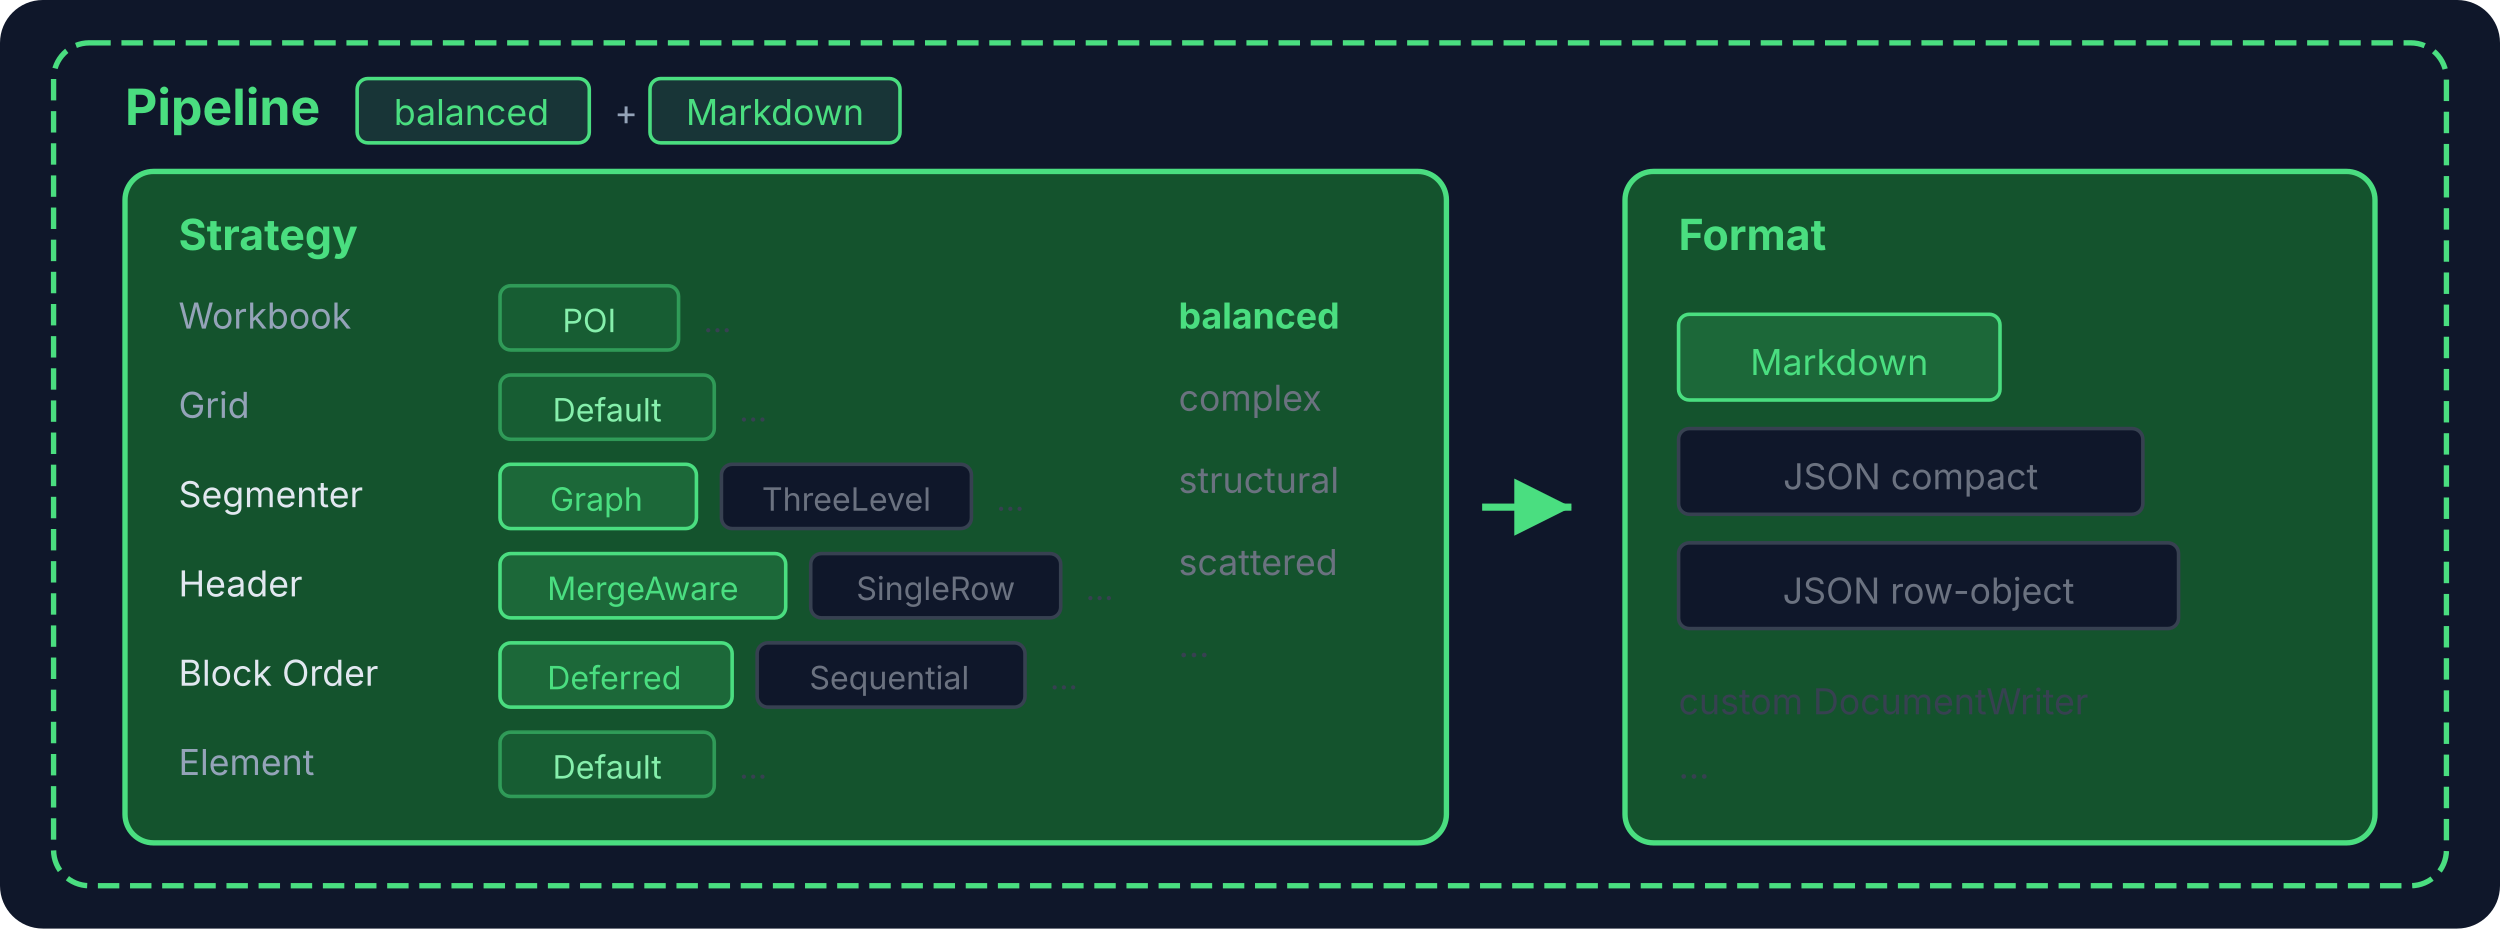
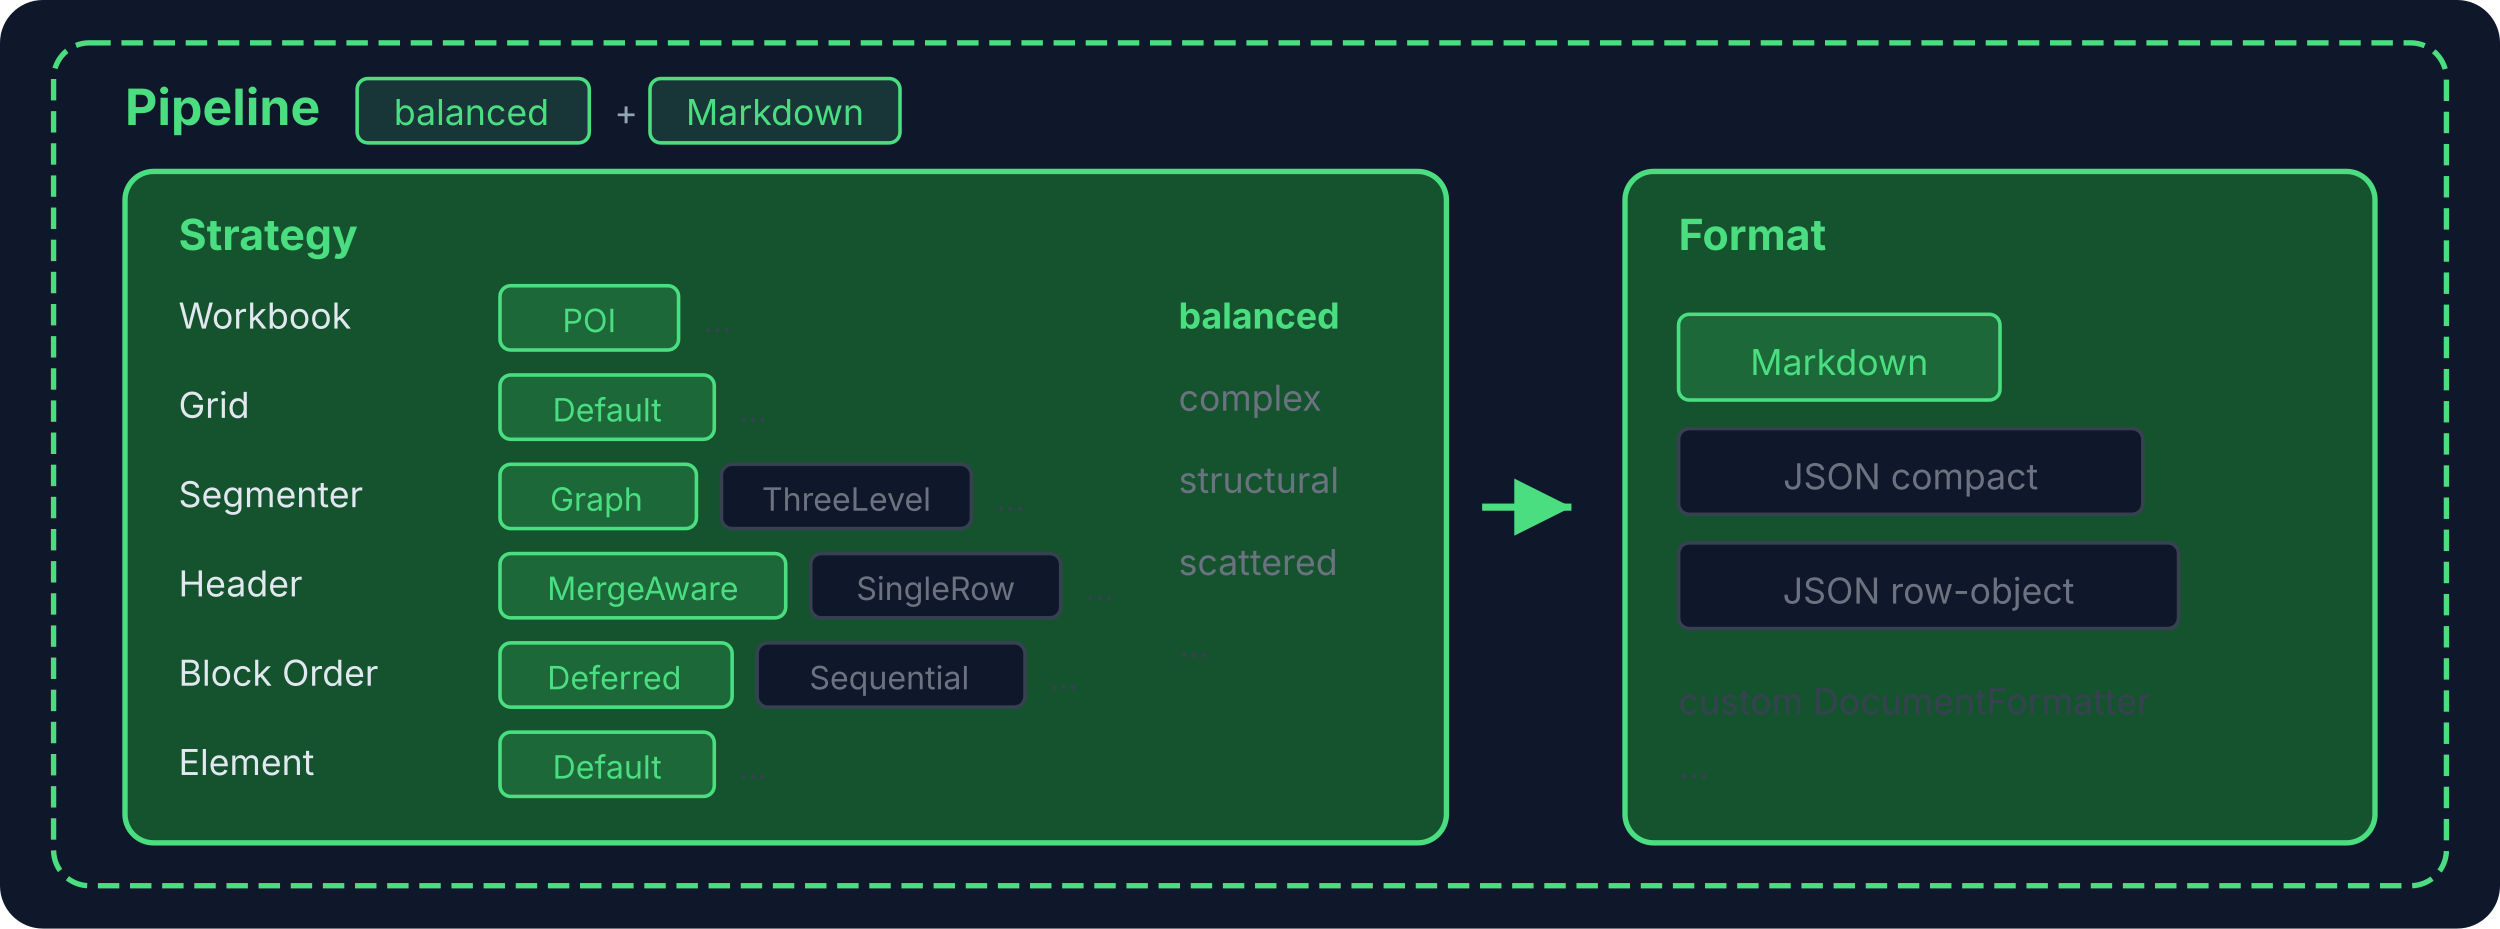
<svg xmlns="http://www.w3.org/2000/svg" viewBox="0 0 700 260" font-family="system-ui, -apple-system, sans-serif">
  <defs>
    <marker id="arr" viewBox="0 0 10 10" refX="10" refY="5" markerWidth="8" markerHeight="8" orient="auto">
      <path d="M 0 0 L 10 5 L 0 10 z" fill="#4ade80" />
    </marker>
  </defs>
  <rect width="700" height="260" rx="12" fill="#0f172a" />
  <rect x="15" y="12" width="670" height="236" rx="10" fill="none" stroke="#4ade80" stroke-width="1.5" stroke-dasharray="6,3" />
  <text x="35" y="35" fill="#4ade80" font-size="14" font-weight="bold">Pipeline</text>
  <rect x="100" y="22" width="65" height="18" rx="3" fill="#4ade80" fill-opacity="0.15" stroke="#4ade80" stroke-width="1" />
  <text x="132" y="35" text-anchor="middle" fill="#4ade80" font-size="10">balanced</text>
  <text x="172" y="35" fill="#94a3b8" font-size="10">+</text>
  <rect x="182" y="22" width="70" height="18" rx="3" fill="#4ade80" fill-opacity="0.15" stroke="#4ade80" stroke-width="1" />
  <text x="217" y="35" text-anchor="middle" fill="#4ade80" font-size="10">Markdown</text>
  <rect x="35" y="48" width="370" height="188" rx="8" fill="#14532d" stroke="#4ade80" stroke-width="1.5" />
  <text x="50" y="70" fill="#4ade80" font-size="12" font-weight="bold">Strategy</text>
-   <text x="50" y="92" fill="#94a3b8" font-size="10">Workbook</text>
-   <rect x="140" y="80" width="50" height="18" rx="3" fill="#4ade80" fill-opacity="0.08" stroke="#4ade80" stroke-width="1" stroke-opacity="0.5" />
-   <text x="165" y="93" text-anchor="middle" fill="#86efac" font-size="9">POI</text>
+   <text x="50" y="92" fill="#e2e8f0" font-size="10">Workbook</text>
+   <rect x="140" y="80" width="50" height="18" rx="3" fill="#4ade80" fill-opacity="0.15" stroke="#4ade80" stroke-width="1" />
+   <text x="165" y="93" text-anchor="middle" fill="#4ade80" font-size="9">POI</text>
  <text x="197" y="93" fill="#374151" font-size="9">...</text>
-   <text x="50" y="117" fill="#94a3b8" font-size="10">Grid</text>
-   <rect x="140" y="105" width="60" height="18" rx="3" fill="#4ade80" fill-opacity="0.08" stroke="#4ade80" stroke-width="1" stroke-opacity="0.5" />
-   <text x="170" y="118" text-anchor="middle" fill="#86efac" font-size="9">Default</text>
+   <text x="50" y="117" fill="#e2e8f0" font-size="10">Grid</text>
+   <rect x="140" y="105" width="60" height="18" rx="3" fill="#4ade80" fill-opacity="0.15" stroke="#4ade80" stroke-width="1" />
+   <text x="170" y="118" text-anchor="middle" fill="#4ade80" font-size="9">Default</text>
  <text x="207" y="118" fill="#374151" font-size="9">...</text>
  <text x="50" y="142" fill="#e2e8f0" font-size="10">Segmenter</text>
  <rect x="140" y="130" width="55" height="18" rx="3" fill="#4ade80" fill-opacity="0.15" stroke="#4ade80" stroke-width="1" />
  <text x="167" y="143" text-anchor="middle" fill="#4ade80" font-size="9">Graph</text>
  <rect x="202" y="130" width="70" height="18" rx="3" fill="#0f172a" stroke="#374151" stroke-width="1" />
  <text x="237" y="143" text-anchor="middle" fill="#6b7280" font-size="9">ThreeLevel</text>
  <text x="279" y="143" fill="#374151" font-size="9">...</text>
  <text x="50" y="167" fill="#e2e8f0" font-size="10">Header</text>
  <rect x="140" y="155" width="80" height="18" rx="3" fill="#4ade80" fill-opacity="0.15" stroke="#4ade80" stroke-width="1" />
  <text x="180" y="168" text-anchor="middle" fill="#4ade80" font-size="9">MergeAware</text>
  <rect x="227" y="155" width="70" height="18" rx="3" fill="#0f172a" stroke="#374151" stroke-width="1" />
  <text x="262" y="168" text-anchor="middle" fill="#6b7280" font-size="9">SingleRow</text>
  <text x="304" y="168" fill="#374151" font-size="9">...</text>
  <text x="50" y="192" fill="#e2e8f0" font-size="10">Block Order</text>
  <rect x="140" y="180" width="65" height="18" rx="3" fill="#4ade80" fill-opacity="0.15" stroke="#4ade80" stroke-width="1" />
  <text x="172" y="193" text-anchor="middle" fill="#4ade80" font-size="9">Deferred</text>
  <rect x="212" y="180" width="75" height="18" rx="3" fill="#0f172a" stroke="#374151" stroke-width="1" />
  <text x="249" y="193" text-anchor="middle" fill="#6b7280" font-size="9">Sequential</text>
  <text x="294" y="193" fill="#374151" font-size="9">...</text>
-   <text x="50" y="217" fill="#94a3b8" font-size="10">Element</text>
-   <rect x="140" y="205" width="60" height="18" rx="3" fill="#4ade80" fill-opacity="0.08" stroke="#4ade80" stroke-width="1" stroke-opacity="0.5" />
-   <text x="170" y="218" text-anchor="middle" fill="#86efac" font-size="9">Default</text>
+   <text x="50" y="217" fill="#e2e8f0" font-size="10">Element</text>
+   <rect x="140" y="205" width="60" height="18" rx="3" fill="#4ade80" fill-opacity="0.15" stroke="#4ade80" stroke-width="1" />
+   <text x="170" y="218" text-anchor="middle" fill="#4ade80" font-size="9">Default</text>
  <text x="207" y="218" fill="#374151" font-size="9">...</text>
  <text x="330" y="92" fill="#4ade80" font-size="10" font-weight="bold">balanced</text>
  <text x="330" y="115" fill="#6b7280" font-size="10">complex</text>
  <text x="330" y="138" fill="#6b7280" font-size="10">structural</text>
  <text x="330" y="161" fill="#6b7280" font-size="10">scattered</text>
  <text x="330" y="184" fill="#374151" font-size="10">...</text>
  <line x1="415" y1="142" x2="440" y2="142" stroke="#4ade80" stroke-width="2" marker-end="url(#arr)" />
  <rect x="455" y="48" width="210" height="188" rx="8" fill="#14532d" stroke="#4ade80" stroke-width="1.5" />
  <text x="470" y="70" fill="#4ade80" font-size="12" font-weight="bold">Format</text>
  <rect x="470" y="88" width="90" height="24" rx="3" fill="#4ade80" fill-opacity="0.15" stroke="#4ade80" stroke-width="1" />
  <text x="515" y="105" text-anchor="middle" fill="#4ade80" font-size="10">Markdown</text>
  <rect x="470" y="120" width="130" height="24" rx="3" fill="#0f172a" stroke="#374151" stroke-width="1" />
  <text x="535" y="137" text-anchor="middle" fill="#6b7280" font-size="10">JSON compact</text>
  <rect x="470" y="152" width="140" height="24" rx="3" fill="#0f172a" stroke="#374151" stroke-width="1" />
  <text x="540" y="169" text-anchor="middle" fill="#6b7280" font-size="10">JSON row-object</text>
-   <text x="470" y="200" fill="#374151" font-size="10">custom DocumentWriter</text>
+   <text x="470" y="200" fill="#374151" font-size="10">custom DocumentFormatter</text>
  <text x="470" y="218" fill="#374151" font-size="10">...</text>
</svg>
